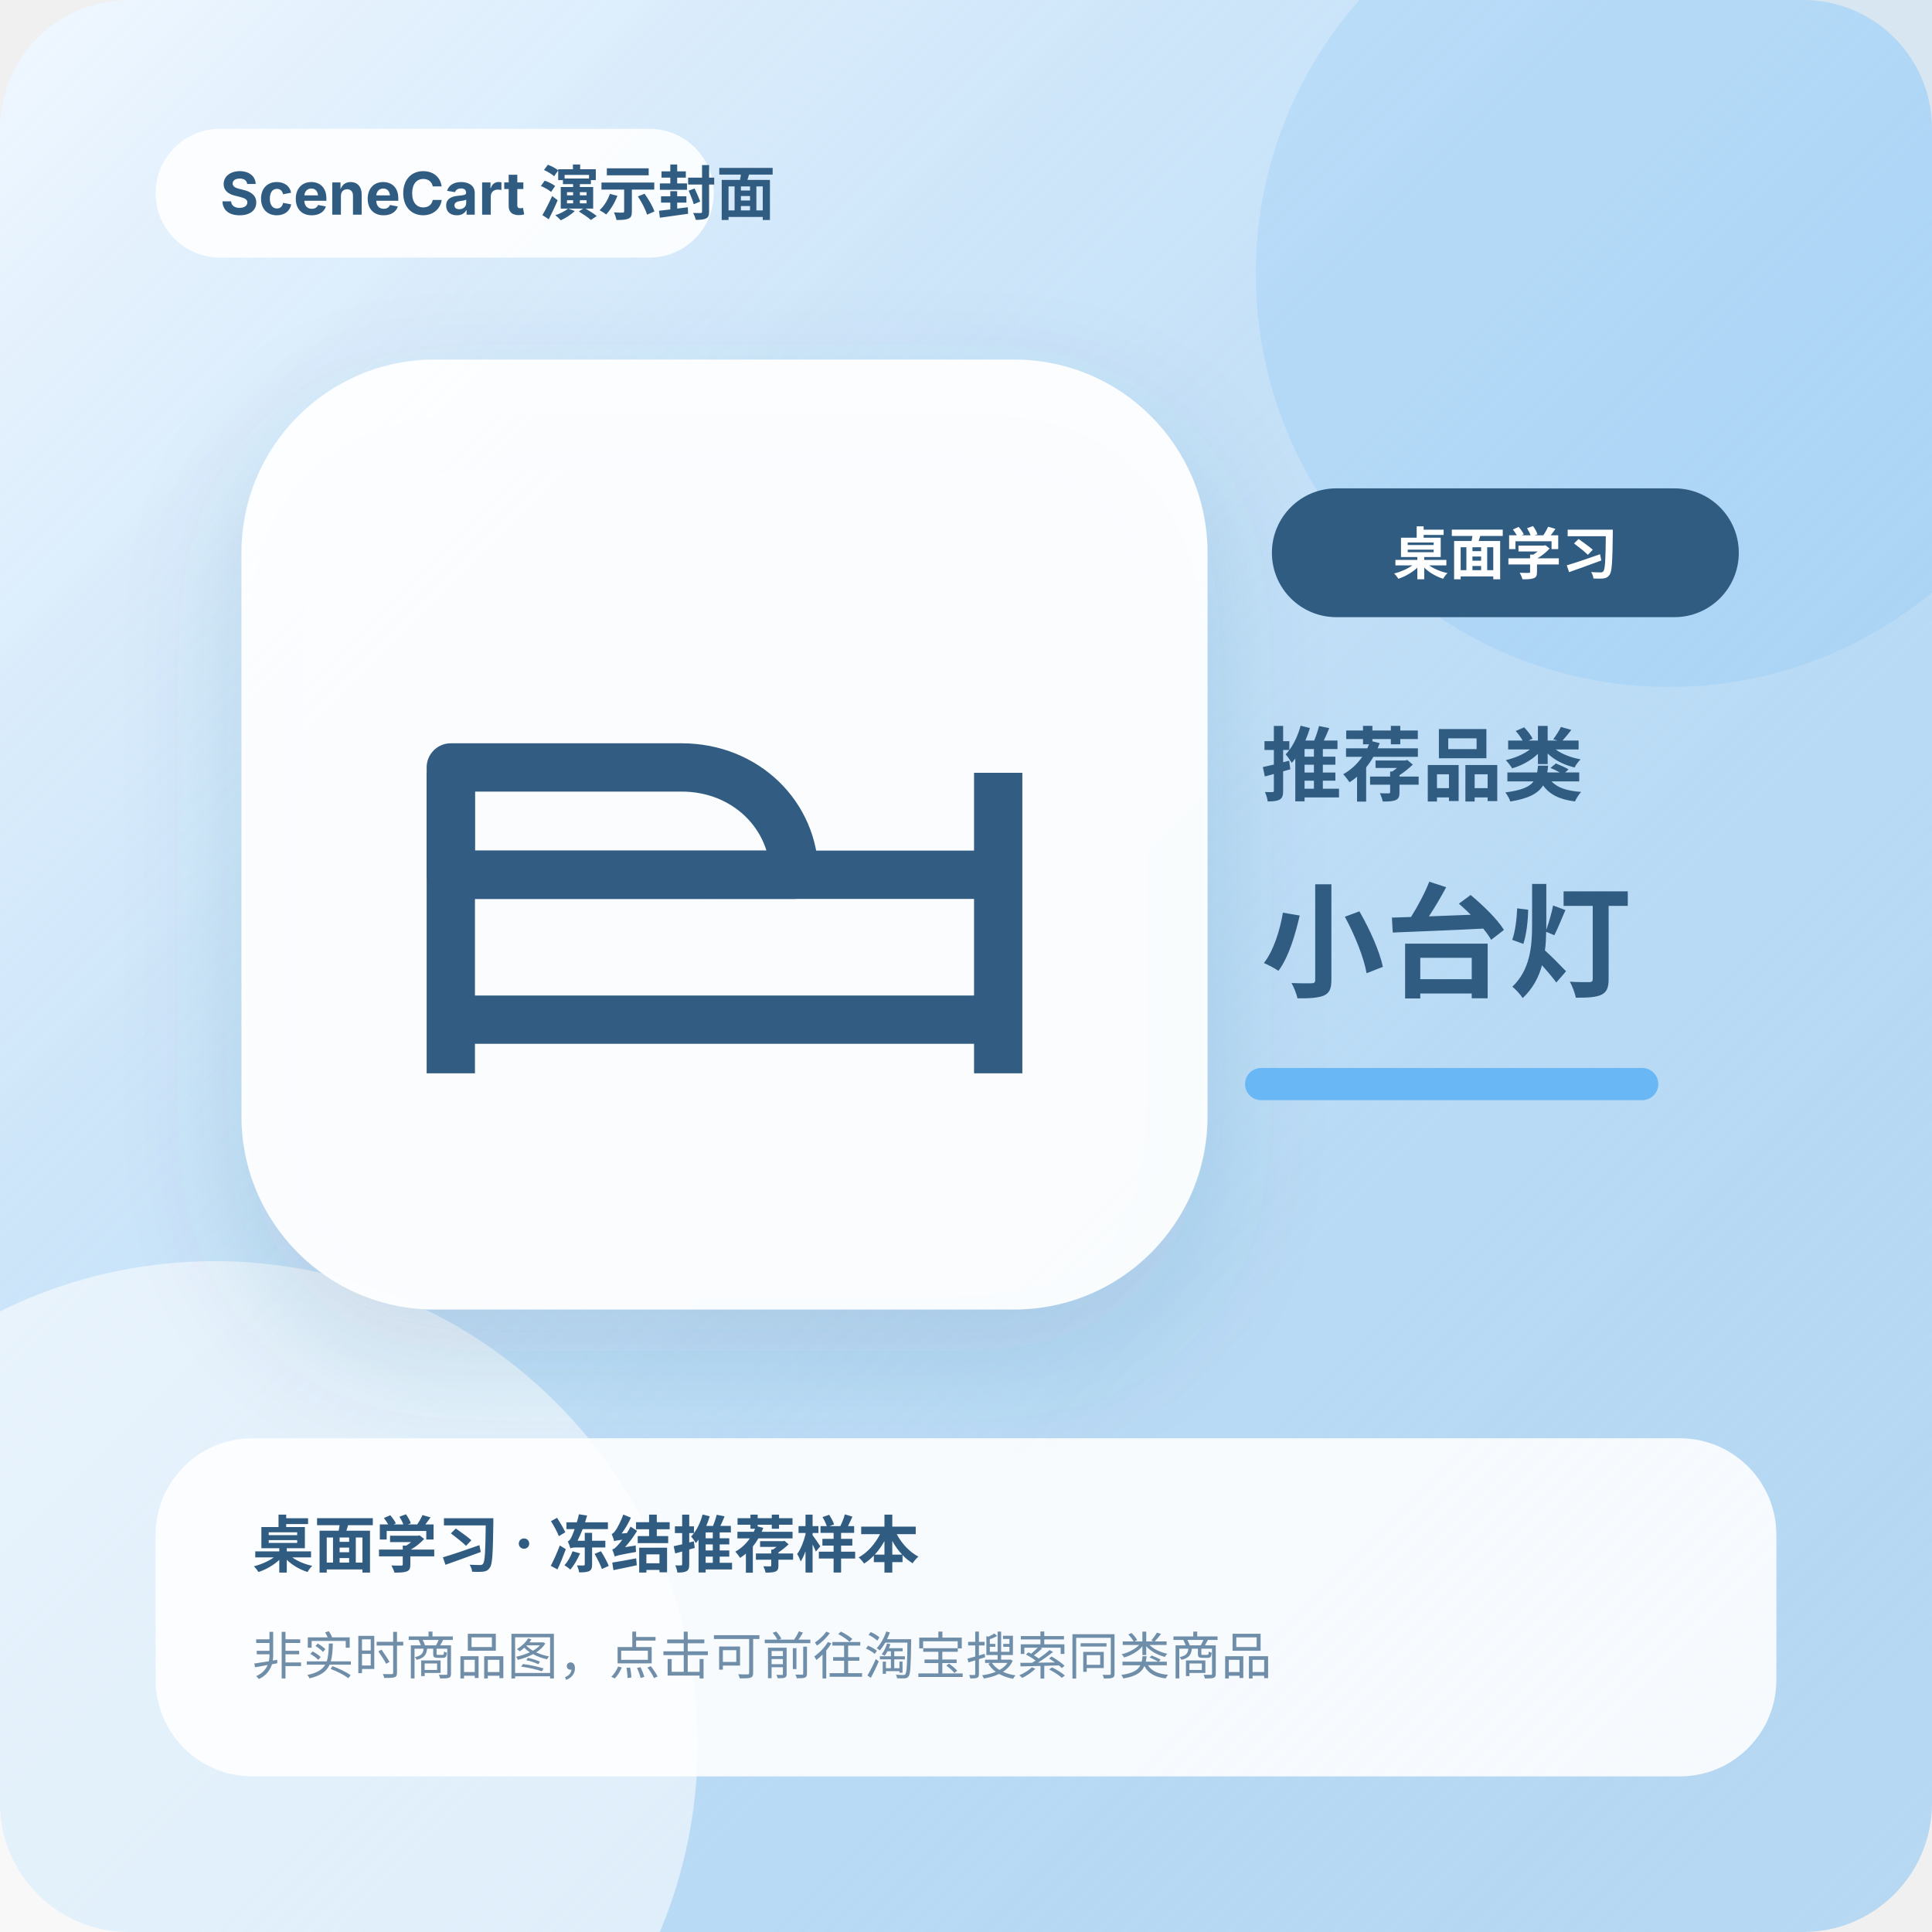
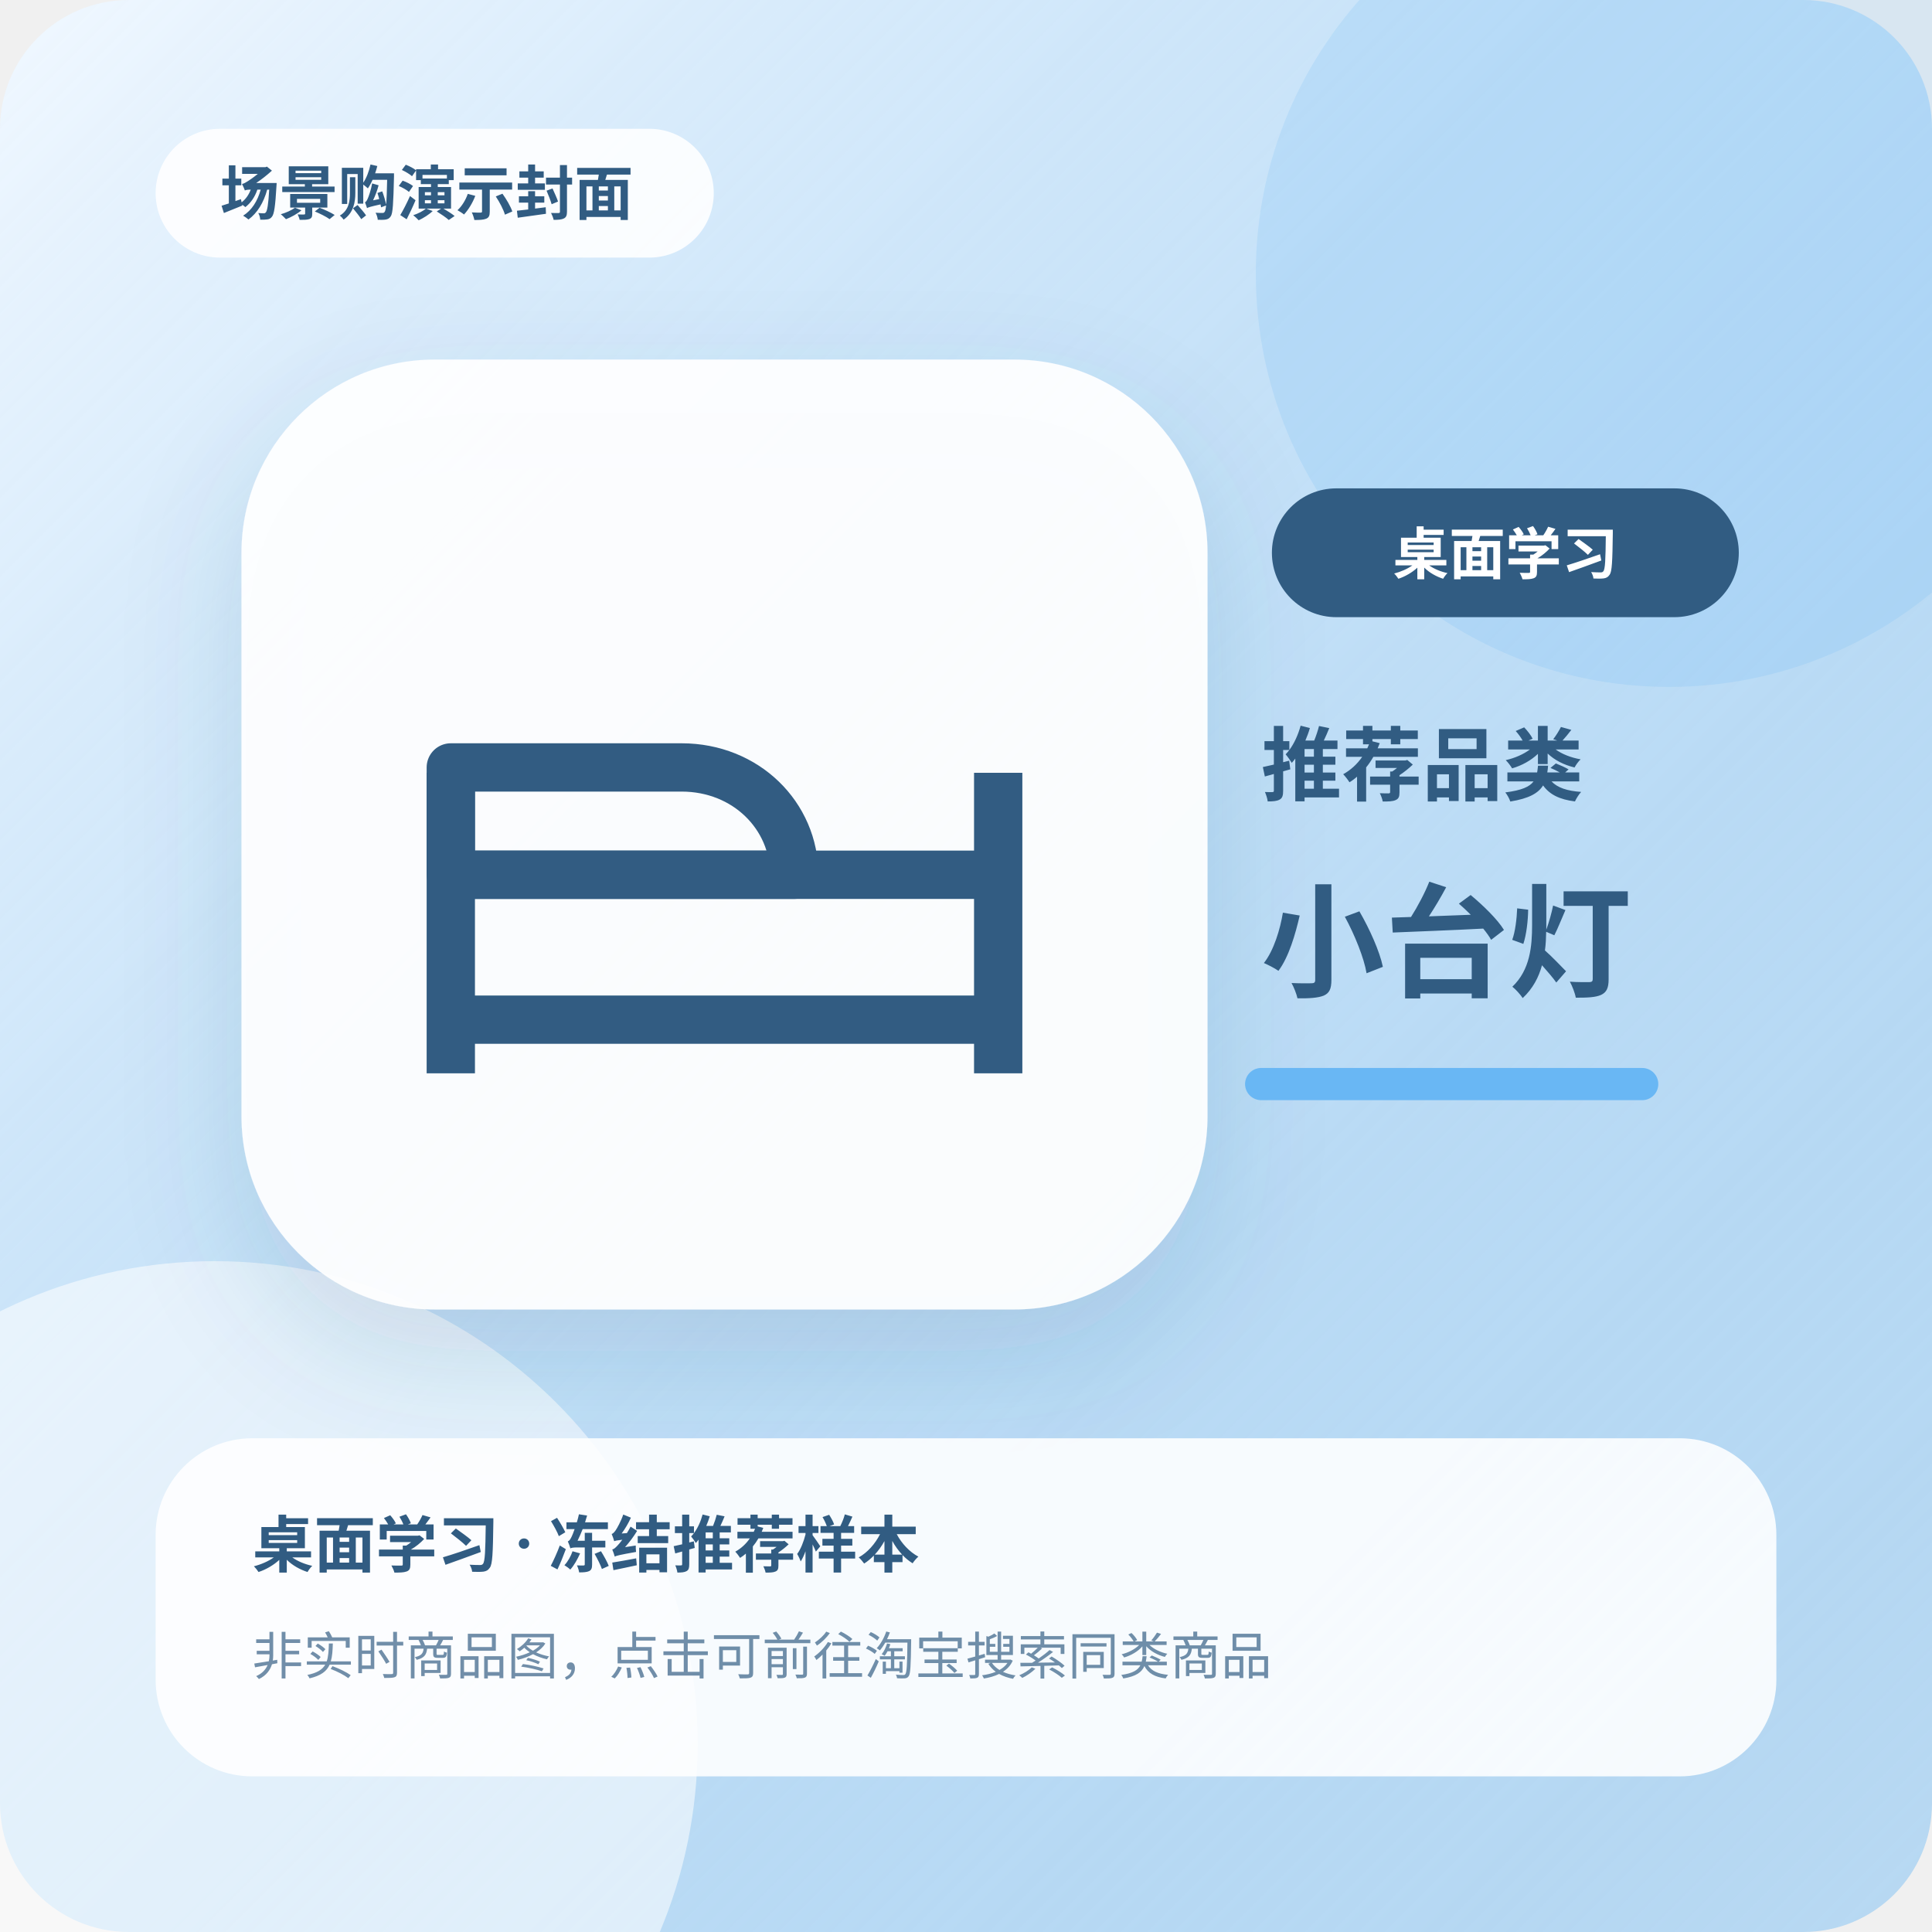
<svg xmlns="http://www.w3.org/2000/svg" width="720" height="720" viewBox="0 0 720 720">
  <defs>
    <linearGradient id="bg" x1="0" y1="0" x2="1" y2="1">
      <stop offset="0" stop-color="#F1F8FF" />
      <stop offset="1" stop-color="#69B7F4" stop-opacity=".42" />
    </linearGradient>
    <filter id="shadow" x="-30%" y="-30%" width="160%" height="160%">
      <feDropShadow dx="0" dy="18" stdDeviation="22" flood-color="#315C82" flood-opacity=".16" />
    </filter>
  </defs>
  <rect width="720" height="720" rx="48" fill="url(#bg)" />
  <circle cx="622" cy="102" r="154" fill="#69B7F4" opacity=".18" />
  <circle cx="80" cy="650" r="180" fill="#FFFFFF" opacity=".55" />
  <rect x="58" y="48" width="208" height="48" rx="24" fill="#FFFFFF" opacity=".88" />
-   <text x="82" y="80" fill="#315C82" font-size="22" font-weight="700" font-family="-apple-system,BlinkMacSystemFont,'PingFang SC','Microsoft YaHei',sans-serif">SceneCart 演示封面</text>
+   <text x="82" y="80" fill="#315C82" font-size="22" font-weight="700" font-family="-apple-system,BlinkMacSystemFont,'PingFang SC','Microsoft YaHei',sans-serif">场景购演示封面</text>
  <g filter="url(#shadow)">
    <rect x="90" y="134" width="360" height="354" rx="72" fill="#FFFFFF" opacity=".92" />
    <path d="M168 288v112m204-112v112M168 326h204v54H168z" fill="none" stroke="#315C82" stroke-width="18" stroke-linejoin="round" />
    <path d="M168 286h86c24 0 42 18 42 40H168v-40Z" fill="none" stroke="#315C82" stroke-width="18" stroke-linejoin="round" />
  </g>
  <rect x="474" y="182" width="174" height="48" rx="24" fill="#315C82" />
  <text x="561" y="214" text-anchor="middle" fill="#FFFFFF" font-size="21" font-weight="700" font-family="-apple-system,BlinkMacSystemFont,'PingFang SC','Microsoft YaHei',sans-serif">桌面学习</text>
  <text x="470" y="296" fill="#315C82" font-size="30" font-weight="650" font-family="-apple-system,BlinkMacSystemFont,'PingFang SC','Microsoft YaHei',sans-serif">推荐品类</text>
  <text x="470" y="368" fill="#315C82" font-size="46" font-weight="800" font-family="-apple-system,BlinkMacSystemFont,'PingFang SC','Microsoft YaHei',sans-serif">小台灯</text>
  <path d="M470 404h142" stroke="#69B7F4" stroke-width="12" stroke-linecap="round" />
  <rect x="58" y="536" width="604" height="126" rx="36" fill="#FFFFFF" opacity=".88" />
  <text x="94" y="584" fill="#315C82" font-size="23" font-weight="700" font-family="-apple-system,BlinkMacSystemFont,'PingFang SC','Microsoft YaHei',sans-serif">桌面学习 · 冻结推荐样本</text>
  <text x="94" y="624" fill="#315C82" fill-opacity=".68" font-size="19" font-family="-apple-system,BlinkMacSystemFont,'PingFang SC','Microsoft YaHei',sans-serif">非实时商品图，点击可前往淘宝搜索同类商品</text>
</svg>
